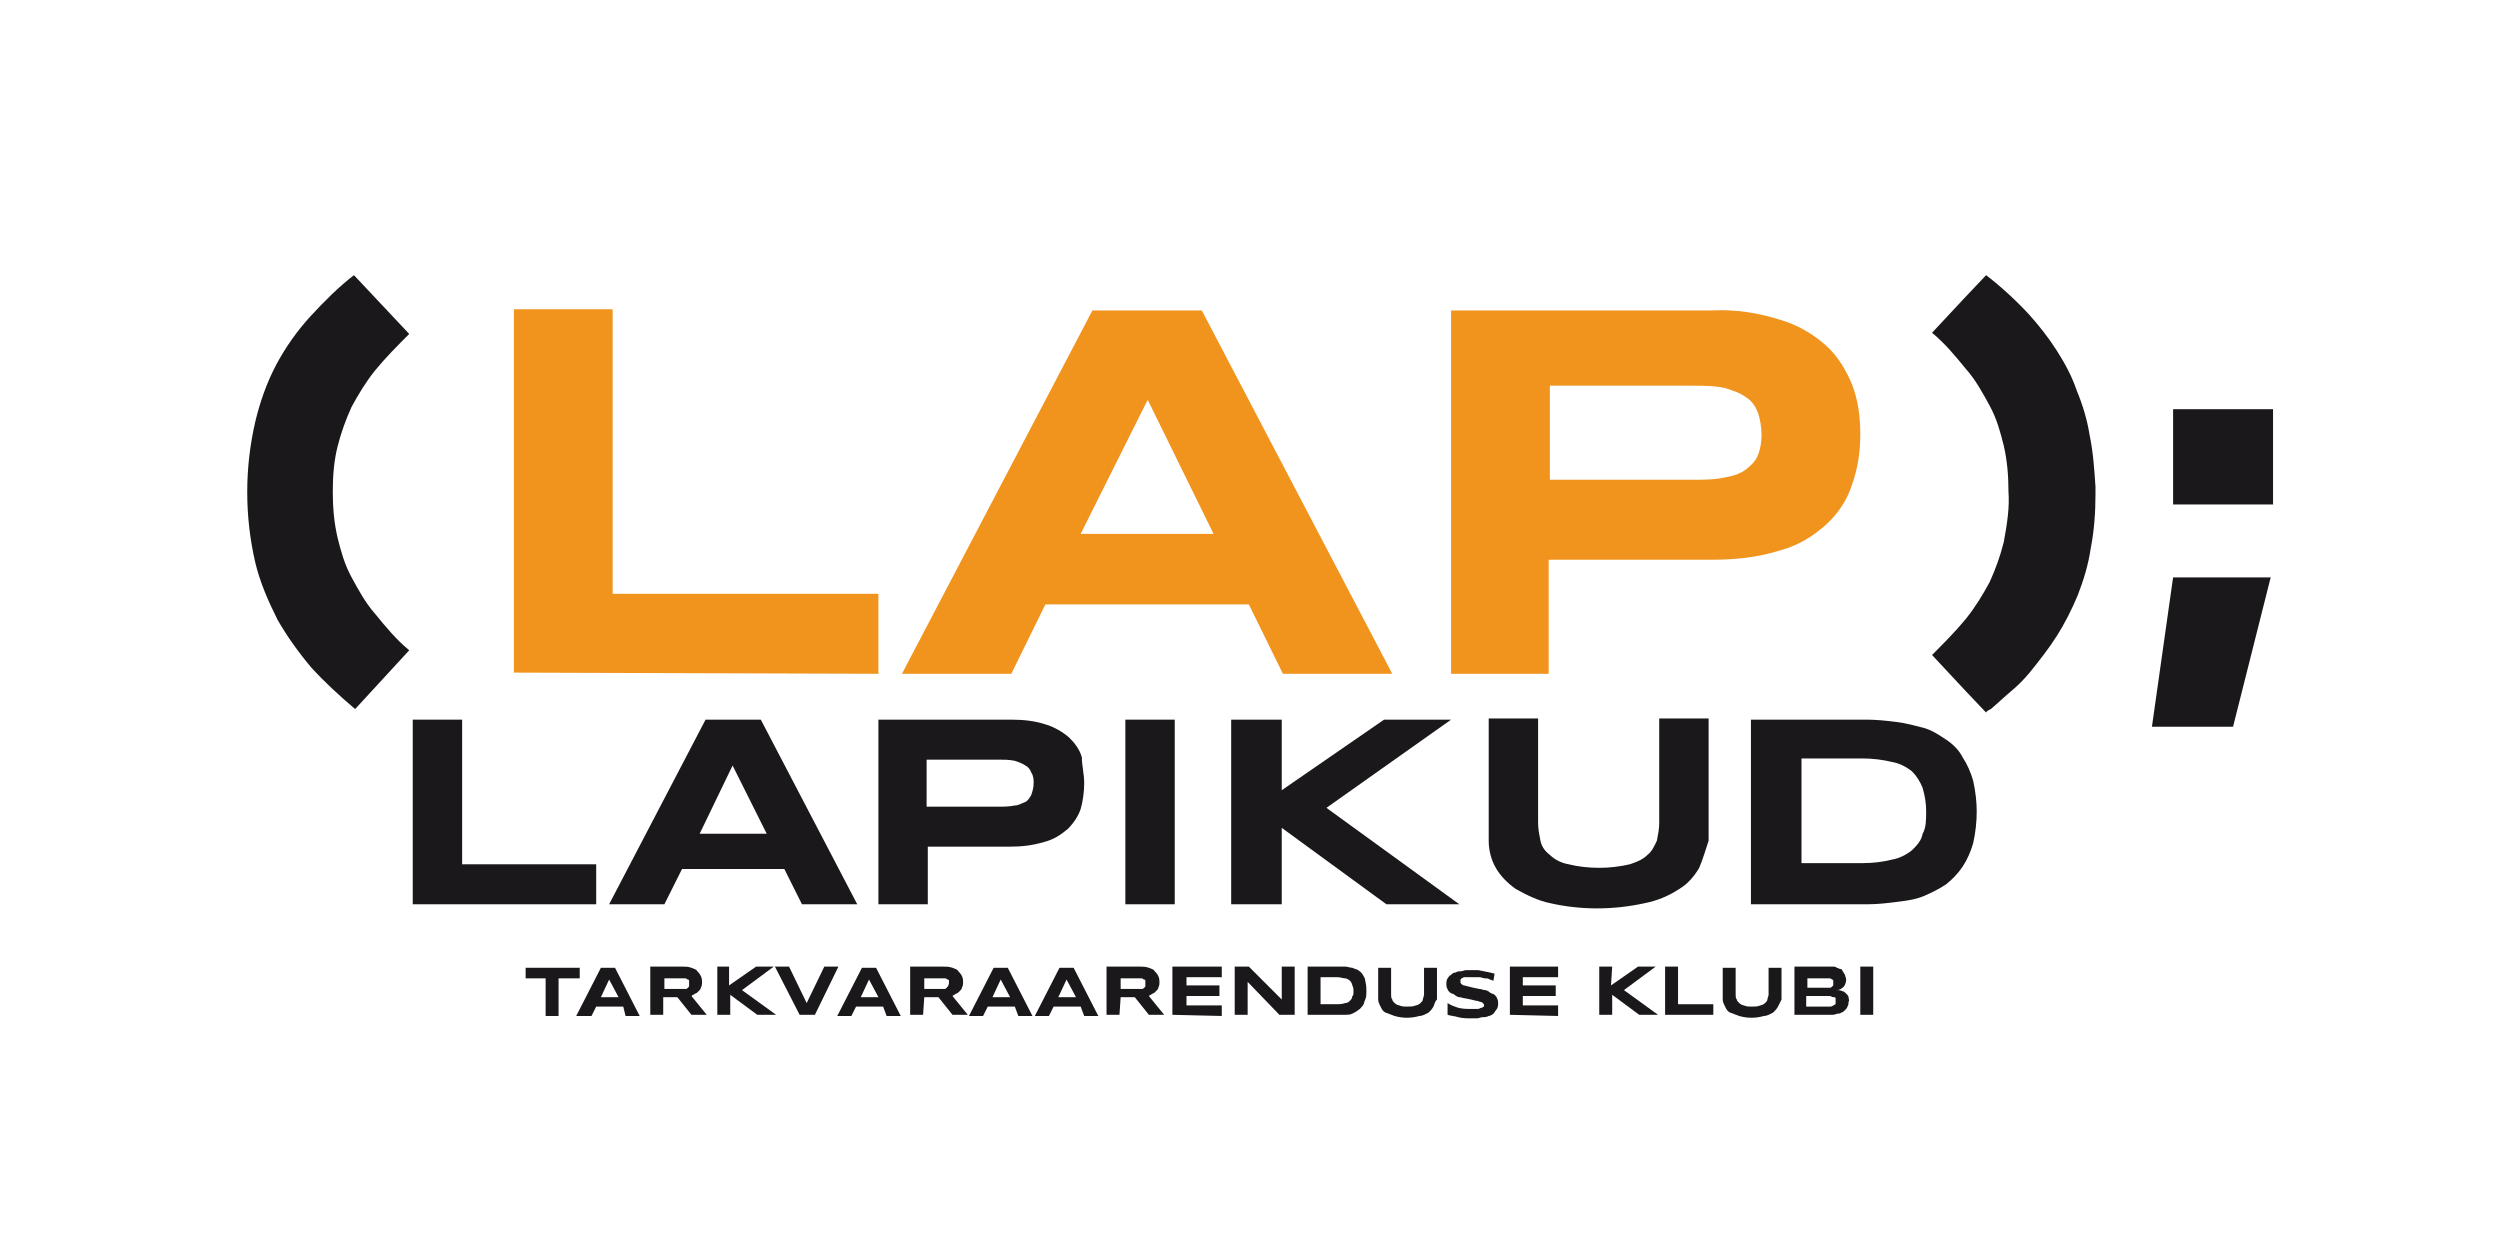
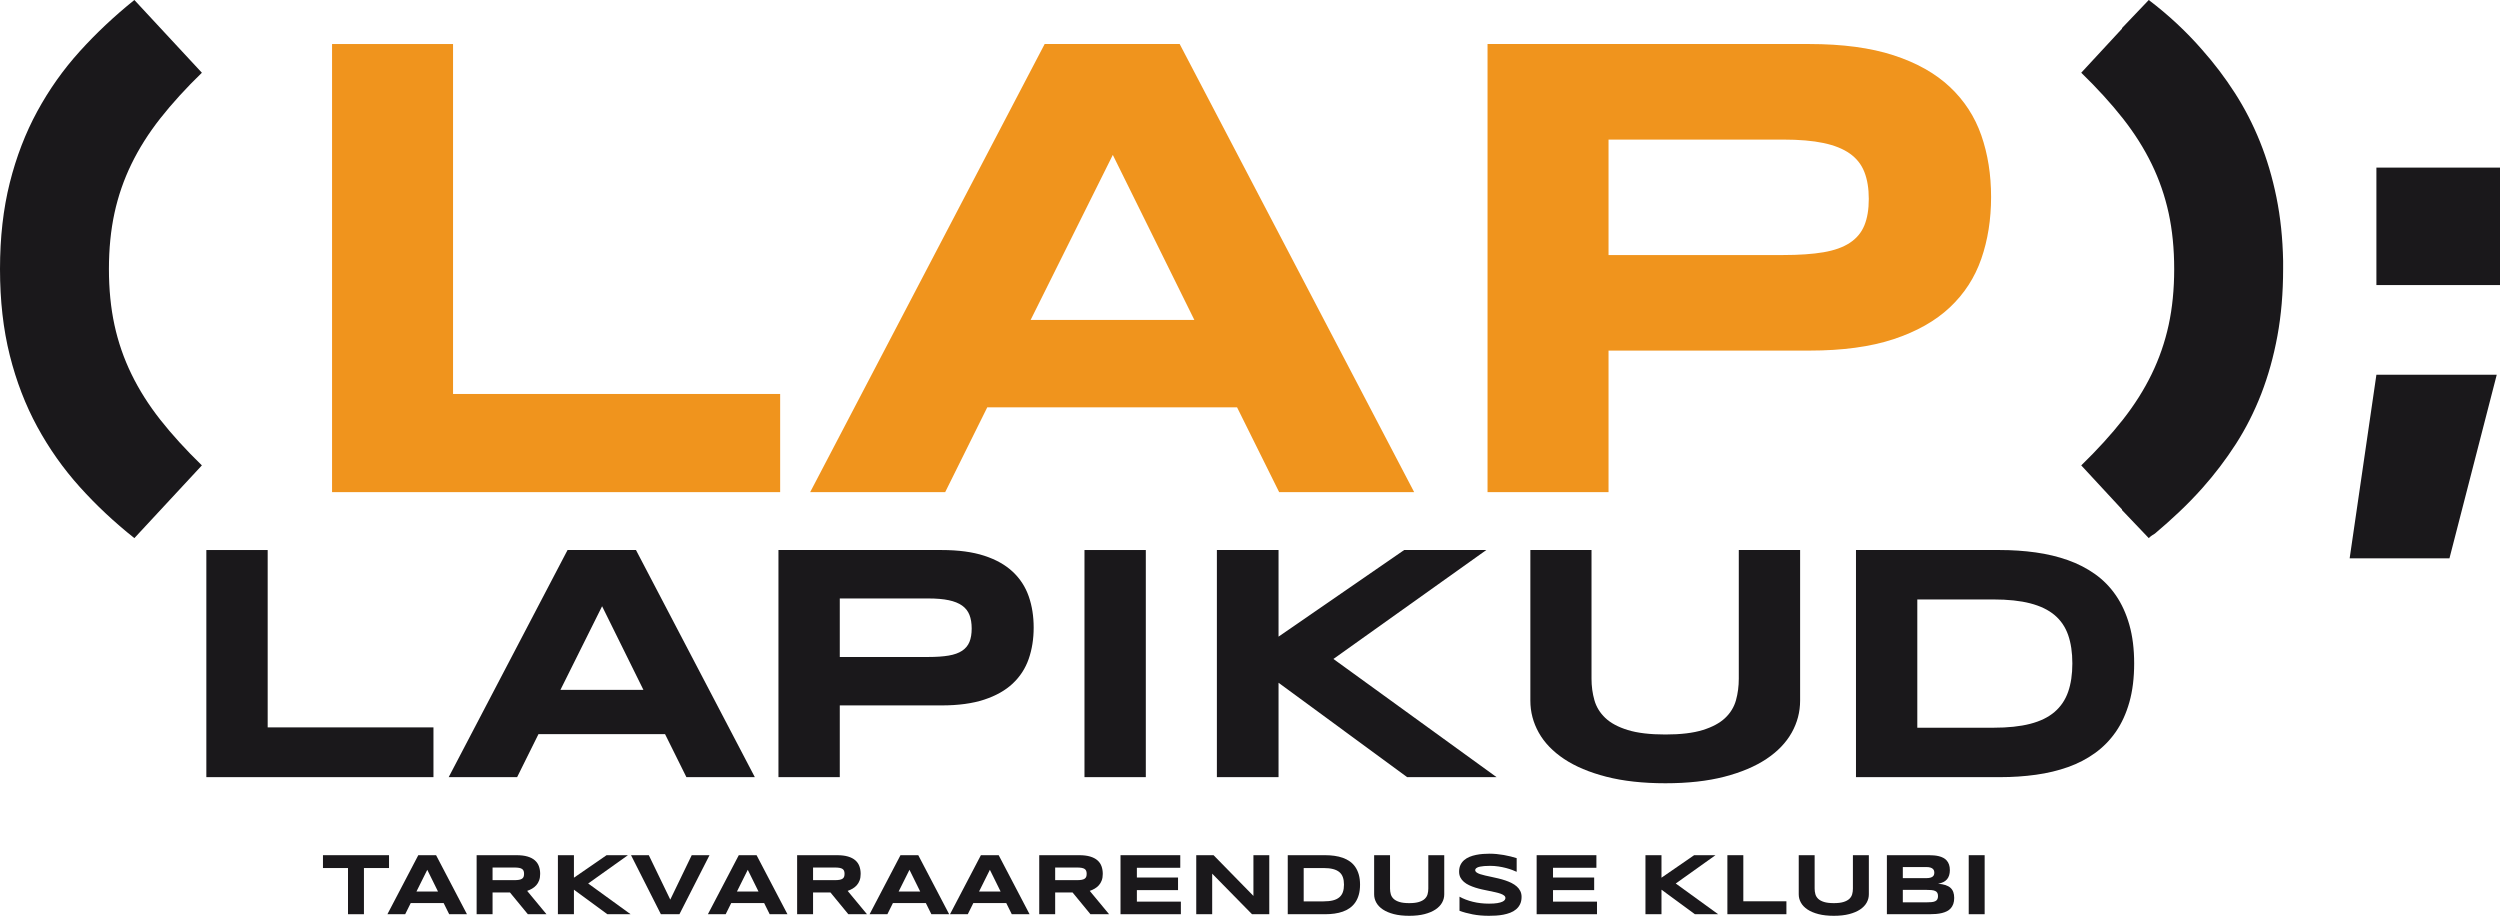
- <svg xmlns="http://www.w3.org/2000/svg" version="1.1" id="svg4583" x="0px" y="0px" viewBox="0 0 212.6 106.3" style="enable-background:new 0 0 212.6 106.3;" xml:space="preserve">
-   <style type="text/css">
- 	.st0{fill:none;}
- 	.st1{fill:#1A181B;}
- 	.st2{fill:#F0941D;}
- </style>
-   <g id="layer1" transform="translate(0,-259.5006)">
-     <rect id="rect390" y="259.5" class="st0" width="212.6" height="106.3" />
-     <path id="path392" class="st1" d="M35.1,336.4v-15.7h4.2V333h11.4v3.4H35.1z" />
-     <path id="path394" class="st1" d="M66.7,333.4H58l-1.5,3h-4.7l8.2-15.7h4.7l8.2,15.7h-4.7   L66.7,333.4z M59.5,330.4h5.7l-2.9-5.8L59.5,330.4z" />
-     <path id="path396" class="st1" d="M92.2,326.1c0,0.7-0.1,1.5-0.3,2.2c-0.2,0.6-0.6,1.2-1.1,1.7   c-0.6,0.5-1.2,0.9-2,1.1c-1,0.3-1.9,0.4-2.9,0.4h-7v4.9h-4.2v-15.7h11.3c1,0,2,0.1,2.9,0.4c0.7,0.2,1.4,0.6,2,1.1   c0.5,0.5,0.9,1,1.1,1.7C92,324.6,92.2,325.3,92.2,326.1L92.2,326.1z M87.9,326.1c0-0.3,0-0.6-0.2-0.9c-0.1-0.3-0.3-0.5-0.5-0.6   c-0.3-0.2-0.6-0.3-0.9-0.4c-0.5-0.1-0.9-0.1-1.4-0.1h-6.1v4h6.1c0.5,0,0.9,0,1.4-0.1c0.3,0,0.6-0.2,0.9-0.3   c0.2-0.1,0.4-0.4,0.5-0.6C87.8,326.8,87.9,326.5,87.9,326.1L87.9,326.1z" />
-     <path id="path398" class="st1" d="M95.7,336.4v-15.7h4.2v15.7H95.7z" />
-     <path id="path400" class="st1" d="M109,326.7l8.7-6h5.7l-10.6,7.5l11.3,8.2h-6.2l-8.9-6.5v6.5   h-4.3v-15.7h4.3L109,326.7z" />
-     <path id="path402" class="st1" d="M144.5,333.3c-0.4,0.7-1,1.4-1.7,1.8c-0.9,0.6-1.9,1-2.9,1.2   c-2.7,0.6-5.5,0.6-8.1,0c-1-0.2-2-0.7-2.9-1.2c-0.7-0.5-1.3-1.1-1.7-1.8c-0.4-0.7-0.6-1.5-0.6-2.3v-10.4h4.2v8.9   c0,0.5,0.1,1,0.2,1.5c0.1,0.5,0.4,0.9,0.8,1.2c0.4,0.4,1,0.7,1.6,0.8c0.8,0.2,1.7,0.3,2.6,0.3c0.9,0,1.7-0.1,2.6-0.3   c0.6-0.2,1.1-0.4,1.5-0.8c0.4-0.3,0.6-0.8,0.8-1.2c0.1-0.5,0.2-1,0.2-1.5v-8.9h4.2v10.4C145,331.9,144.8,332.6,144.5,333.3   L144.5,333.3z" />
-     <path id="path404" class="st1" d="M168.1,328.5c0,0.9-0.1,1.8-0.3,2.7c-0.2,0.7-0.5,1.4-0.9,2   c-0.4,0.6-0.9,1.1-1.4,1.5c-0.6,0.4-1.2,0.7-1.9,1c-0.7,0.3-1.5,0.4-2.3,0.5c-0.8,0.1-1.6,0.2-2.5,0.2h-9.9v-15.7h9.9   c0.8,0,1.7,0.1,2.5,0.2c0.8,0.1,1.5,0.3,2.3,0.5c0.7,0.2,1.3,0.6,1.9,1c0.6,0.4,1.1,0.9,1.4,1.5c0.4,0.6,0.7,1.3,0.9,2   C168,326.8,168.1,327.7,168.1,328.5L168.1,328.5z M163.8,328.5c0-0.7-0.1-1.3-0.3-2c-0.2-0.5-0.5-1-0.9-1.4   c-0.5-0.4-1.1-0.7-1.7-0.8c-0.8-0.2-1.7-0.3-2.5-0.3h-5.2v8.9h5.2c0.9,0,1.7-0.1,2.5-0.3c0.6-0.1,1.2-0.4,1.7-0.8   c0.4-0.4,0.8-0.8,0.9-1.4C163.8,329.9,163.8,329.2,163.8,328.5L163.8,328.5z" />
-     <path id="path412" class="st1" d="M47.5,342.7v3.2h-1.1v-3.2h-1.7v-0.9h4.6v0.9H47.5z" />
-     <path id="path414" class="st1" d="M53,345.1h-2.3l-0.4,0.8h-1.3l2.1-4.1h1.2l2.1,4.1h-1.2   L53,345.1z M51.1,344.3h1.5l-0.8-1.5L51.1,344.3z" />
-     <path id="path416" class="st1" d="M56.4,345.8h-1.1v-4.1H58c0.3,0,0.5,0,0.8,0.1   c0.2,0.1,0.4,0.1,0.5,0.3c0.1,0.1,0.2,0.2,0.3,0.4c0.1,0.2,0.1,0.4,0.1,0.5c0,0.2,0,0.3-0.1,0.5c0,0.1-0.1,0.2-0.2,0.3   c-0.1,0.1-0.2,0.2-0.3,0.2c-0.1,0.1-0.2,0.1-0.3,0.2l1.3,1.6h-1.3l-1.2-1.5h-1.2V345.8z M58.6,343.1c0-0.1,0-0.1,0-0.2   c0-0.1-0.1-0.1-0.1-0.1c-0.1,0-0.1-0.1-0.2-0.1c-0.1,0-0.2,0-0.3,0h-1.5v0.9h1.5c0.1,0,0.2,0,0.3,0c0.1,0,0.1,0,0.2-0.1   c0,0,0.1-0.1,0.1-0.1C58.6,343.2,58.6,343.1,58.6,343.1L58.6,343.1z" />
-     <path id="path418" class="st1" d="M62,343.3l2.3-1.6h1.5l-2.7,2l2.9,2.1h-1.6l-2.3-1.7v1.7h-1.1   v-4.1H62L62,343.3z" />
-     <path id="path420" class="st1" d="M69.3,345.8H68l-2.1-4.1h1.2l1.5,3.1l1.5-3.1h1.2L69.3,345.8z" />
-     <path id="path422" class="st1" d="M75.1,345.1h-2.3l-0.4,0.8h-1.2l2.1-4.1h1.2l2.1,4.1h-1.2   L75.1,345.1z M73.2,344.3h1.5l-0.8-1.5L73.2,344.3z" />
-     <path id="path424" class="st1" d="M78.5,345.8h-1.1v-4.1h2.8c0.3,0,0.5,0,0.8,0.1   c0.2,0.1,0.4,0.1,0.5,0.3c0.1,0.1,0.2,0.2,0.3,0.4c0.1,0.2,0.1,0.4,0.1,0.5c0,0.2,0,0.3-0.1,0.5c0,0.1-0.1,0.2-0.2,0.3   c-0.1,0.1-0.2,0.2-0.3,0.2c-0.1,0.1-0.2,0.1-0.3,0.2l1.3,1.6h-1.3l-1.2-1.5h-1.2L78.5,345.8z M80.7,343.1c0-0.1,0-0.1,0-0.2   c0-0.1-0.1-0.1-0.1-0.1c-0.1,0-0.1-0.1-0.2-0.1c-0.1,0-0.2,0-0.3,0h-1.5v0.9H80c0.1,0,0.2,0,0.3,0c0.1,0,0.1,0,0.2-0.1   c0,0,0.1-0.1,0.1-0.1C80.7,343.2,80.7,343.1,80.7,343.1L80.7,343.1z" />
-     <path id="path426" class="st1" d="M86.3,345.1H84l-0.4,0.8h-1.2l2.1-4.1h1.2l2.1,4.1h-1.2   L86.3,345.1z M84.4,344.3h1.5l-0.8-1.5L84.4,344.3z" />
-     <path id="path428" class="st1" d="M91.9,345.1h-2.3l-0.4,0.8H88l2.1-4.1h1.2l2.1,4.1h-1.2   L91.9,345.1z M90,344.3h1.5l-0.8-1.5L90,344.3z" />
-     <path id="path430" class="st1" d="M95.2,345.8h-1.1v-4.1h2.8c0.3,0,0.5,0,0.8,0.1   c0.2,0.1,0.4,0.1,0.5,0.3c0.1,0.1,0.2,0.2,0.3,0.4c0.1,0.2,0.1,0.4,0.1,0.5c0,0.2,0,0.3-0.1,0.5c0,0.1-0.1,0.2-0.2,0.3   c-0.1,0.1-0.2,0.2-0.3,0.2c-0.1,0.1-0.2,0.1-0.3,0.2l1.3,1.6h-1.3l-1.2-1.5h-1.2L95.2,345.8z M97.4,343.1c0-0.1,0-0.1,0-0.2   c0-0.1-0.1-0.1-0.1-0.1c-0.1,0-0.1-0.1-0.2-0.1c-0.1,0-0.2,0-0.3,0h-1.5v0.9h1.5c0.1,0,0.2,0,0.3,0c0.1,0,0.1,0,0.2-0.1   c0,0,0.1-0.1,0.1-0.1C97.4,343.2,97.4,343.1,97.4,343.1L97.4,343.1z" />
-     <path id="path432" class="st1" d="M99.7,345.8v-4.1h4.2v0.9h-3v0.7h2.8v0.9h-2.8v0.8h3v0.9   L99.7,345.8z" />
-     <path id="path434" class="st1" d="M108.8,345.8l-2.7-2.8v2.8h-1.1v-4.1h1.2l2.8,2.8v-2.8h1.1v4.1   H108.8z" />
-     <path id="path436" class="st1" d="M116.2,343.8c0,0.2,0,0.5-0.1,0.7c-0.1,0.2-0.1,0.4-0.2,0.5   c-0.1,0.1-0.2,0.3-0.4,0.4c-0.1,0.1-0.3,0.2-0.5,0.3c-0.2,0.1-0.4,0.1-0.6,0.1c-0.2,0-0.4,0-0.6,0h-2.6v-4.1h2.6c0.2,0,0.4,0,0.6,0   c0.2,0,0.4,0.1,0.6,0.1c0.2,0.1,0.3,0.1,0.5,0.2c0.1,0.1,0.3,0.2,0.4,0.4c0.1,0.2,0.2,0.3,0.2,0.5   C116.2,343.3,116.2,343.6,116.2,343.8L116.2,343.8z M115.1,343.8c0-0.2,0-0.3-0.1-0.5c0-0.1-0.1-0.3-0.2-0.4   c-0.1-0.1-0.3-0.2-0.4-0.2c-0.2,0-0.4-0.1-0.7-0.1h-1.4v2.3h1.4c0.2,0,0.4,0,0.7-0.1c0.2,0,0.3-0.1,0.4-0.2   c0.1-0.1,0.2-0.2,0.2-0.4C115.1,344.2,115.1,344,115.1,343.8L115.1,343.8z" />
-     <path id="path438" class="st1" d="M121.9,345.1c-0.1,0.2-0.3,0.4-0.4,0.5   c-0.2,0.1-0.5,0.3-0.8,0.3c-0.7,0.2-1.4,0.2-2.1,0c-0.3-0.1-0.5-0.2-0.8-0.3c-0.2-0.1-0.3-0.3-0.4-0.5c-0.1-0.2-0.2-0.4-0.2-0.6   v-2.7h1.1v2.3c0,0.1,0,0.3,0.1,0.4c0,0.1,0.1,0.2,0.2,0.3c0.1,0.1,0.3,0.2,0.4,0.2c0.2,0.1,0.4,0.1,0.7,0.1c0.2,0,0.5,0,0.7-0.1   c0.1,0,0.3-0.1,0.4-0.2c0.1-0.1,0.2-0.2,0.2-0.3c0-0.1,0.1-0.3,0.1-0.4v-2.3h1.1v2.7C122,344.7,122,344.9,121.9,345.1L121.9,345.1z   " />
-     <path id="path440" class="st1" d="M127,342.9l-0.3-0.1c-0.1-0.1-0.3-0.1-0.4-0.1   c-0.2,0-0.3-0.1-0.5-0.1c-0.2,0-0.4,0-0.6,0h-0.4l-0.3,0l-0.2,0.1l-0.1,0.1c0,0,0,0,0,0.1c0,0,0,0,0,0.1c0,0.1,0,0.1,0.1,0.2   c0.1,0.1,0.2,0.1,0.2,0.1l0.4,0.1l0.4,0.1l0.5,0.1c0.2,0,0.3,0.1,0.5,0.1c0.1,0,0.3,0.1,0.4,0.2c0.1,0.1,0.3,0.1,0.4,0.2   c0.1,0.1,0.2,0.2,0.2,0.3c0.1,0.1,0.1,0.3,0.1,0.4c0,0.2,0,0.3-0.1,0.5c-0.1,0.1-0.2,0.3-0.3,0.4c-0.1,0.1-0.3,0.2-0.4,0.2   c-0.2,0.1-0.3,0.1-0.5,0.1c-0.2,0-0.3,0.1-0.5,0.1h-0.5c-0.4,0-0.7,0-1.1-0.1c-0.3-0.1-0.6-0.1-0.9-0.2v-1c0.3,0.2,0.6,0.3,0.9,0.4   c0.4,0.1,0.7,0.1,1.1,0.1c0.2,0,0.4,0,0.6,0c0.1,0,0.2-0.1,0.3-0.1c0.1,0,0.1-0.1,0.2-0.1c0,0,0-0.1,0-0.1c0-0.1,0-0.1-0.1-0.2   c-0.1-0.1-0.2-0.1-0.2-0.1c-0.1,0-0.2-0.1-0.4-0.1l-0.4-0.1l-0.5-0.1c-0.2,0-0.3-0.1-0.5-0.1c-0.1,0-0.3-0.1-0.4-0.2   c-0.1-0.1-0.3-0.1-0.4-0.2c-0.1-0.1-0.2-0.2-0.2-0.3c-0.1-0.1-0.1-0.3-0.1-0.4c0-0.2,0-0.3,0.1-0.5c0.1-0.1,0.1-0.2,0.3-0.3   c0.1-0.1,0.2-0.2,0.4-0.2c0.1-0.1,0.3-0.1,0.4-0.1c0.2,0,0.3-0.1,0.5-0.1h0.5c0.2,0,0.3,0,0.5,0l0.5,0.1l0.5,0.1l0.4,0.1L127,342.9   z" />
-     <path id="path442" class="st1" d="M128.4,345.8v-4.1h4.1v0.9h-3v0.7h2.8v0.9h-2.8v0.8h3v0.9   L128.4,345.8z" />
-     <path id="path444" class="st1" d="M137,343.3l2.3-1.6h1.5l-2.7,2l2.9,2.1h-1.6l-2.3-1.7v1.7H136   v-4.1h1.1L137,343.3z" />
-     <path id="path446" class="st1" d="M141.6,345.8v-4.1h1.1v3.2h3v0.9H141.6z" />
-     <path id="path448" class="st1" d="M151.2,345.1c-0.1,0.2-0.3,0.4-0.4,0.5   c-0.2,0.1-0.5,0.3-0.8,0.3c-0.7,0.2-1.4,0.2-2.1,0c-0.3-0.1-0.5-0.2-0.8-0.3c-0.2-0.1-0.3-0.3-0.4-0.5c-0.1-0.2-0.2-0.4-0.2-0.6   v-2.7h1.1v2.3c0,0.1,0,0.3,0.1,0.4c0,0.1,0.1,0.2,0.2,0.3c0.1,0.1,0.3,0.2,0.4,0.2c0.2,0.1,0.4,0.1,0.7,0.1c0.2,0,0.5,0,0.7-0.1   c0.1,0,0.3-0.1,0.4-0.2c0.1-0.1,0.2-0.2,0.2-0.3c0-0.1,0.1-0.3,0.1-0.4v-2.3h1.1v2.7C151.4,344.7,151.3,344.9,151.2,345.1   L151.2,345.1z" />
-     <path id="path450" class="st1" d="M157.2,344.7c0,0.1,0,0.3-0.1,0.4c0,0.1-0.1,0.2-0.2,0.3   c-0.1,0.1-0.2,0.2-0.3,0.2c-0.1,0.1-0.2,0.1-0.3,0.1c-0.1,0-0.3,0.1-0.4,0.1h-0.4h-2.9v-4.1h2.9h0.4c0.1,0,0.2,0,0.3,0.1   c0.1,0,0.2,0.1,0.3,0.1c0.1,0,0.2,0.1,0.2,0.2c0.1,0.1,0.1,0.2,0.2,0.3c0,0.1,0.1,0.3,0.1,0.4c0,0.2-0.1,0.5-0.2,0.6   c-0.2,0.2-0.4,0.3-0.6,0.3c0.2,0,0.3,0,0.5,0.1c0.1,0,0.2,0.1,0.3,0.2c0.1,0.1,0.2,0.2,0.2,0.3   C157.2,344.4,157.3,344.6,157.2,344.7L157.2,344.7z M155.9,343c0,0,0-0.1,0-0.1c0,0,0-0.1-0.1-0.1c0,0-0.1-0.1-0.2-0.1   c-0.1,0-0.2,0-0.3,0h-1.6v0.8h1.6c0.1,0,0.2,0,0.3,0c0.1,0,0.1,0,0.2-0.1c0,0,0.1-0.1,0.1-0.1C155.9,343.1,155.9,343.1,155.9,343   L155.9,343z M156.1,344.6c0-0.1,0-0.2,0-0.2c0-0.1-0.1-0.1-0.2-0.1c-0.1,0-0.2-0.1-0.3-0.1h-0.4h-1.6v0.9h1.6h0.4   c0.1,0,0.2,0,0.3-0.1c0.1,0,0.1-0.1,0.2-0.1C156.1,344.8,156.1,344.7,156.1,344.6L156.1,344.6z" />
-     <path id="path452" class="st1" d="M158.2,345.8v-4.1h1.1v4.1H158.2z" />
-     <path id="path454" class="st1" d="M28.3,301.3c0,1.3,0.1,2.6,0.4,3.9c0.3,1.2,0.6,2.3,1.2,3.4   c0.6,1.1,1.2,2.2,2,3.1c0.9,1.1,1.8,2.2,2.9,3.1l-4.6,5c-1.3-1.1-2.6-2.3-3.7-3.5c-1.1-1.3-2.1-2.7-2.9-4.1   c-0.8-1.6-1.5-3.2-1.9-4.9c-0.9-3.9-0.9-8,0-11.9c0.4-1.7,1-3.4,1.8-4.9c0.8-1.5,1.8-2.9,2.9-4.1c1.2-1.3,2.4-2.5,3.7-3.5l4.7,5   c-1,1-2,2-2.9,3.1c-0.8,1-1.4,2-2,3.1c-0.5,1.1-0.9,2.2-1.2,3.4C28.4,298.7,28.3,300,28.3,301.3L28.3,301.3z" />
-     <path id="path456" class="st2" d="M43.7,316.7v-30.9h8.4V310h22.6v6.8L43.7,316.7z" />
-     <path id="path458" class="st2" d="M106.2,310.9H88.9l-2.9,5.9h-9.3l16.2-30.9h9.3l16.2,30.9h-9.3   L106.2,310.9z M91.9,304.9h11.3l-5.6-11.4L91.9,304.9z" />
-     <path id="path460" class="st2" d="M158.2,296.4c0,1.5-0.2,2.9-0.7,4.3c-0.4,1.3-1.2,2.5-2.2,3.4   c-1.1,1-2.4,1.8-3.9,2.2c-1.9,0.6-3.8,0.8-5.8,0.8h-13.9v9.7h-8.3v-30.9h22.2c2-0.1,3.9,0.2,5.8,0.8c1.4,0.4,2.8,1.2,3.9,2.2   c1,0.9,1.7,2.1,2.2,3.3C158,293.5,158.2,294.9,158.2,296.4L158.2,296.4z M149.8,296.5c0-0.6-0.1-1.3-0.3-1.9c-0.2-0.5-0.5-1-1-1.3   c-0.5-0.4-1.2-0.6-1.8-0.8c-0.9-0.2-1.8-0.2-2.8-0.2h-12.1v8h12.1c0.9,0,1.9,0,2.8-0.2c0.6-0.1,1.3-0.3,1.8-0.7   c0.4-0.3,0.8-0.7,1-1.2C149.7,297.7,149.8,297.1,149.8,296.5L149.8,296.5z" />
-     <path id="path462" class="st1" d="M170.8,301.3c0-1.3-0.1-2.6-0.4-3.9c-0.3-1.2-0.6-2.3-1.2-3.4   c-0.6-1.1-1.2-2.2-2-3.1c-0.9-1.1-1.8-2.2-2.9-3.1l2.8-3v0l1.8-1.9c1.3,1,2.6,2.2,3.7,3.4c0.8,0.9,1.6,1.9,2.3,3   c0.7,1.1,1.3,2.2,1.7,3.4c0.5,1.2,0.9,2.5,1.1,3.8c0.3,1.4,0.4,2.9,0.5,4.4v0.6c0,1.5-0.1,3.1-0.4,4.6c-0.2,1.4-0.6,2.7-1.1,4   c-0.5,1.2-1.1,2.4-1.8,3.5c-0.7,1.1-1.5,2.1-2.3,3.1c-0.5,0.6-1,1.1-1.6,1.6s-1.1,1-1.7,1.5l-0.2,0.1c-0.1,0.1-0.2,0.1-0.2,0.2   l-1.8-1.9v0l-2.8-3c1-1,2-2,2.9-3.1c0.8-1,1.4-2,2-3.1c0.5-1.1,0.9-2.2,1.2-3.4C170.7,304,170.9,302.6,170.8,301.3L170.8,301.3z" />
-     <path id="path464" class="st1" d="M189.9,321.3H183l1.8-12.7h8.3L189.9,321.3z M184.8,302.4v-8.1   h8.5v8.1H184.8z" />
+ <svg xmlns="http://www.w3.org/2000/svg" width="286.257mm" height="104.862mm" viewBox="0 0 286.257 104.862" version="1.1" id="svg1">
+   <defs id="defs1">
+     <clipPath clipPathUnits="userSpaceOnUse" id="clipPath4">
+       <path d="M 0,0 H 1000 V 600 H 0 Z" transform="translate(-413.3168,-286.5697)" id="path4" />
+     </clipPath>
+     <clipPath clipPathUnits="userSpaceOnUse" id="clipPath6">
+       <path d="M 0,0 H 1000 V 600 H 0 Z" id="path6" />
+     </clipPath>
+     <clipPath clipPathUnits="userSpaceOnUse" id="clipPath8">
+       <path d="M 0,0 H 1000 V 600 H 0 Z" transform="translate(-512.9146,-283.9411)" id="path8" />
+     </clipPath>
+     <clipPath clipPathUnits="userSpaceOnUse" id="clipPath10">
+       <path d="M 0,0 H 1000 V 600 H 0 Z" transform="translate(-679.4694,-252.7698)" id="path10" />
+     </clipPath>
+     <clipPath clipPathUnits="userSpaceOnUse" id="clipPath12">
+       <path d="M 0,0 H 1000 V 600 H 0 Z" transform="translate(-770.5646,-275.2508)" id="path12" />
+     </clipPath>
+     <clipPath clipPathUnits="userSpaceOnUse" id="clipPath14">
+       <path d="M 0,0 H 1000 V 600 H 0 Z" transform="translate(-216.0591,-208.838)" id="path14" />
+     </clipPath>
+     <clipPath clipPathUnits="userSpaceOnUse" id="clipPath16">
+       <path d="M 0,0 H 1000 V 600 H 0 Z" transform="translate(-233.1003,-201.2105)" id="path16" />
+     </clipPath>
+     <clipPath clipPathUnits="userSpaceOnUse" id="clipPath18">
+       <path d="M 0,0 H 1000 V 600 H 0 Z" transform="translate(-268.0284,-206.9552)" id="path18" />
+     </clipPath>
+     <clipPath clipPathUnits="userSpaceOnUse" id="clipPath20">
+       <path d="M 0,0 H 1000 V 600 H 0 Z" transform="translate(-284.2152,-205.6995)" id="path20" />
+     </clipPath>
+     <clipPath clipPathUnits="userSpaceOnUse" id="clipPath22">
+       <path d="M 0,0 H 1000 V 600 H 0 Z" transform="translate(-318.4594,-193.8484)" id="path22" />
+     </clipPath>
+     <clipPath clipPathUnits="userSpaceOnUse" id="clipPath24">
+       <path d="M 0,0 H 1000 V 600 H 0 Z" transform="translate(-337.1249,-201.2105)" id="path24" />
+     </clipPath>
+     <clipPath clipPathUnits="userSpaceOnUse" id="clipPath26">
+       <path d="M 0,0 H 1000 V 600 H 0 Z" transform="translate(-372.053,-206.9552)" id="path26" />
+     </clipPath>
+     <clipPath clipPathUnits="userSpaceOnUse" id="clipPath28">
+       <path d="M 0,0 H 1000 V 600 H 0 Z" transform="translate(-389.6075,-201.2105)" id="path28" />
+     </clipPath>
+     <clipPath clipPathUnits="userSpaceOnUse" id="clipPath30">
+       <path d="M 0,0 H 1000 V 600 H 0 Z" transform="translate(-415.7076,-201.2105)" id="path30" />
+     </clipPath>
+     <clipPath clipPathUnits="userSpaceOnUse" id="clipPath32">
+       <path d="M 0,0 H 1000 V 600 H 0 Z" transform="translate(-450.6357,-206.9552)" id="path32" />
+     </clipPath>
+     <clipPath clipPathUnits="userSpaceOnUse" id="clipPath34">
+       <path d="M 0,0 H 1000 V 600 H 0 Z" transform="translate(-461.6221,-193.8484)" id="path34" />
+     </clipPath>
+     <clipPath clipPathUnits="userSpaceOnUse" id="clipPath36">
+       <path d="M 0,0 H 1000 V 600 H 0 Z" transform="translate(-504.3033,-193.8484)" id="path36" />
+     </clipPath>
+     <clipPath clipPathUnits="userSpaceOnUse" id="clipPath38">
+       <path d="M 0,0 H 1000 V 600 H 0 Z" transform="translate(-534.1552,-203.4412)" id="path38" />
+     </clipPath>
+     <clipPath clipPathUnits="userSpaceOnUse" id="clipPath40">
+       <path d="M 0,0 H 1000 V 600 H 0 Z" transform="translate(-565.9878,-197.5984)" id="path40" />
+     </clipPath>
+     <clipPath clipPathUnits="userSpaceOnUse" id="clipPath42">
+       <path d="M 0,0 H 1000 V 600 H 0 Z" transform="translate(-590.2068,-207.6098)" id="path42" />
+     </clipPath>
+     <clipPath clipPathUnits="userSpaceOnUse" id="clipPath44">
+       <path d="M 0,0 H 1000 V 600 H 0 Z" transform="translate(-596.6888,-193.8484)" id="path44" />
+     </clipPath>
+     <clipPath clipPathUnits="userSpaceOnUse" id="clipPath46">
+       <path d="M 0,0 H 1000 V 600 H 0 Z" transform="translate(-637.2083,-205.6995)" id="path46" />
+     </clipPath>
+     <clipPath clipPathUnits="userSpaceOnUse" id="clipPath48">
+       <path d="M 0,0 H 1000 V 600 H 0 Z" transform="translate(-658.5989,-193.8484)" id="path48" />
+     </clipPath>
+     <clipPath clipPathUnits="userSpaceOnUse" id="clipPath50">
+       <path d="M 0,0 H 1000 V 600 H 0 Z" transform="translate(-703.8019,-197.5984)" id="path50" />
+     </clipPath>
+     <clipPath clipPathUnits="userSpaceOnUse" id="clipPath52">
+       <path d="M 0,0 H 1000 V 600 H 0 Z" transform="translate(-726.9599,-199.7326)" id="path52" />
+     </clipPath>
+     <clipPath clipPathUnits="userSpaceOnUse" id="clipPath54">
+       <path d="M 0,0 H 1000 V 600 H 0 Z" id="path54" />
+     </clipPath>
+     <clipPath clipPathUnits="userSpaceOnUse" id="clipPath56">
+       <path d="M 0,0 H 1000 V 600 H 0 Z" transform="translate(-133.2874,-403.2499)" id="path56" />
+     </clipPath>
+     <clipPath clipPathUnits="userSpaceOnUse" id="clipPath58">
+       <path d="M 0,0 H 1000 V 600 H 0 Z" transform="translate(-205.7085,-330.846)" id="path58" />
+     </clipPath>
+     <clipPath clipPathUnits="userSpaceOnUse" id="clipPath60">
+       <path d="M 0,0 H 1000 V 600 H 0 Z" transform="translate(-432.4492,-386.7375)" id="path60" />
+     </clipPath>
+     <clipPath clipPathUnits="userSpaceOnUse" id="clipPath62">
+       <path d="M 0,0 H 1000 V 600 H 0 Z" transform="translate(-704.4946,-426.0082)" id="path62" />
+     </clipPath>
+     <clipPath clipPathUnits="userSpaceOnUse" id="clipPath64">
+       <path d="M 0,0 H 1000 V 600 H 0 Z" transform="translate(-803.6203,-403.2499)" id="path64" />
+     </clipPath>
+     <clipPath clipPathUnits="userSpaceOnUse" id="clipPath66">
+       <path d="M 0,0 H 1000 V 600 H 0 Z" id="path66" />
+     </clipPath>
+   </defs>
+   <g id="layer1" transform="translate(-4.919576,-55.79001)">
+     <path id="path1" d="m 28.547,144.775 v -26.005 h 7.022 v 20.308 h 18.983 v 5.697 z" style="fill:#1a181b;fill-opacity:1;fill-rule:nonzero;stroke:none;stroke-width:0.353" />
+     <path id="path2" d="m 69.091,134.782 h 9.502 l -4.732,-9.577 z m 11.981,5.072 H 66.574 l -2.442,4.921 h -7.836 l 13.609,-26.005 h 7.836 l 13.608,26.005 h -7.835 z" style="fill:#1a181b;fill-opacity:1;fill-rule:nonzero;stroke:none;stroke-width:0.353" />
+     <path id="path3" d="m 0,0 c 0,1.717 -0.241,3.194 -0.723,4.427 -0.484,1.233 -1.28,2.244 -2.388,3.032 -1.109,0.785 -2.558,1.367 -4.346,1.743 -1.79,0.375 -3.989,0.563 -6.599,0.563 H -42.812 V -9.228 h 28.756 c 2.61,0 4.809,0.152 6.599,0.457 1.788,0.303 3.237,0.821 4.346,1.555 1.108,0.734 1.904,1.69 2.388,2.872 C -0.241,-3.164 0,-1.716 0,0 m 20.119,0.322 c 0,-3.684 -0.535,-7.073 -1.609,-10.166 -1.073,-3.094 -2.799,-5.759 -5.177,-7.995 -2.379,-2.236 -5.464,-3.979 -9.256,-5.229 -3.791,-1.254 -8.404,-1.88 -13.84,-1.88 h -33.049 v -23.283 h -19.906 v 73.716 h 52.955 c 5.436,0 10.049,-0.617 13.84,-1.852 3.792,-1.233 6.877,-2.969 9.256,-5.203 2.378,-2.236 4.104,-4.892 5.177,-7.967 1.074,-3.077 1.609,-6.456 1.609,-10.141" style="fill:#1a181b;fill-opacity:1;fill-rule:nonzero;stroke:none" transform="matrix(0.3527778,0,0,-0.3527778,116.1802,127.7603)" clip-path="url(#clipPath4)" />
+     <path id="path5" d="m 449.928,312.055 h 19.906 v -73.716 h -19.906 z" style="fill:#1a181b;fill-opacity:1;fill-rule:nonzero;stroke:none" transform="matrix(0.3527778,0,0,-0.3527778,-29.6288,228.8557)" clip-path="url(#clipPath6)" />
+     <path id="path7" d="M 0,0 40.774,28.114 H 67.439 L 17.811,-7.243 70.766,-45.603 H 41.741 L 0,-14.969 V -45.603 H -20.013 V 28.114 H 0 Z" style="fill:#1a181b;fill-opacity:1;fill-rule:nonzero;stroke:none" transform="matrix(0.3527778,0,0,-0.3527778,151.3161,128.6876)" clip-path="url(#clipPath8)" />
+     <path id="path9" d="m 0,0 c -1.822,-3.254 -4.558,-6.098 -8.206,-8.53 -3.65,-2.432 -8.203,-4.355 -13.657,-5.767 -5.455,-1.413 -11.83,-2.119 -19.127,-2.119 -7.296,0 -13.689,0.706 -19.179,2.119 -5.491,1.412 -10.059,3.335 -13.708,5.767 -3.648,2.432 -6.385,5.276 -8.209,8.53 -1.824,3.256 -2.736,6.725 -2.736,10.409 v 48.876 h 19.851 V 17.544 c 0,-2.468 0.313,-4.802 0.939,-7 0.625,-2.2 1.805,-4.124 3.541,-5.769 1.735,-1.645 4.165,-2.951 7.297,-3.915 3.128,-0.967 7.197,-1.449 12.204,-1.449 4.972,0 9.014,0.482 12.125,1.449 3.113,0.964 5.535,2.27 7.271,3.915 1.735,1.645 2.904,3.569 3.514,5.769 0.608,2.198 0.911,4.532 0.911,7 V 59.285 H 2.735 V 10.409 C 2.735,6.725 1.826,3.256 0,0" style="fill:#1a181b;fill-opacity:1;fill-rule:nonzero;stroke:none" transform="matrix(0.3527778,0,0,-0.3527778,210.0729,139.6841)" clip-path="url(#clipPath10)" />
+     <path id="path11" d="m 0,0 c 0,3.54 -0.455,6.616 -1.368,9.228 -0.913,2.609 -2.38,4.764 -4.399,6.464 -2.022,1.699 -4.658,2.968 -7.913,3.809 -3.256,0.841 -7.225,1.261 -11.91,1.261 H -50.323 V -20.87 h 24.733 c 4.685,0 8.654,0.418 11.91,1.261 3.255,0.838 5.891,2.127 7.913,3.861 2.019,1.735 3.486,3.907 4.399,6.519 C -0.455,-6.618 0,-3.542 0,0 m 20.064,0 c 0,-4.722 -0.517,-8.916 -1.554,-12.582 -1.036,-3.667 -2.494,-6.859 -4.371,-9.577 -1.878,-2.718 -4.134,-5.025 -6.763,-6.921 -2.629,-1.895 -5.55,-3.416 -8.771,-4.56 -3.218,-1.145 -6.687,-1.977 -10.408,-2.494 -3.721,-0.52 -7.6,-0.778 -11.641,-0.778 h -46.784 v 73.716 h 46.677 c 4.041,0 7.921,-0.26 11.641,-0.779 3.721,-0.518 7.197,-1.35 10.436,-2.494 3.234,-1.145 6.177,-2.656 8.826,-4.534 2.646,-1.877 4.909,-4.184 6.787,-6.921 1.877,-2.735 3.335,-5.929 4.371,-9.575 C 19.547,8.852 20.064,4.684 20.064,0" style="fill:#1a181b;fill-opacity:1;fill-rule:nonzero;stroke:none" transform="matrix(0.3527778,0,0,-0.3527778,242.2093,131.7533)" clip-path="url(#clipPath12)" />
+     <path id="path13" d="M 0,0 V -14.99 H -5.173 V 0 h -8.128 V 4.169 H 8.142 V 0 Z" style="fill:#1a181b;fill-opacity:1;fill-rule:nonzero;stroke:none" transform="matrix(0.3527778,0,0,-0.3527778,46.59205,155.1823)" clip-path="url(#clipPath14)" />
+     <path id="path15" d="M 0,0 H 6.999 L 3.514,7.056 Z M 8.826,-3.736 H -1.855 L -3.654,-7.362 H -9.426 L 0.599,11.796 H 6.372 L 16.397,-7.362 h -5.772 z" style="fill:#1a181b;fill-opacity:1;fill-rule:nonzero;stroke:none" transform="matrix(0.3527778,0,0,-0.3527778,52.60381,157.8731)" clip-path="url(#clipPath16)" />
+     <path id="path17" d="m 0,0 c 0,0.372 -0.05,0.687 -0.146,0.947 -0.099,0.261 -0.269,0.472 -0.51,0.636 -0.241,0.162 -0.565,0.281 -0.968,0.355 -0.405,0.074 -0.91,0.112 -1.514,0.112 h -7.084 v -4.1 h 7.084 c 0.604,0 1.109,0.036 1.514,0.112 0.403,0.074 0.727,0.193 0.968,0.355 0.241,0.162 0.411,0.374 0.51,0.634 C -0.05,-0.689 0,-0.372 0,0 m -10.222,-13.107 h -5.172 V 6.051 H -2.427 C -1.032,6.051 0.15,5.907 1.121,5.619 2.093,5.331 2.884,4.921 3.492,4.392 4.101,3.862 4.542,3.223 4.816,2.475 5.09,1.726 5.228,0.892 5.228,-0.028 5.228,-0.837 5.114,-1.543 4.887,-2.148 4.658,-2.753 4.351,-3.269 3.965,-3.702 3.581,-4.134 3.132,-4.499 2.62,-4.797 2.11,-5.094 1.571,-5.34 1.003,-5.536 l 6.275,-7.571 H 1.226 l -5.799,7.056 h -5.649 z" style="fill:#1a181b;fill-opacity:1;fill-rule:nonzero;stroke:none" transform="matrix(0.3527778,0,0,-0.3527778,64.92566,155.8465)" clip-path="url(#clipPath18)" />
+     <path id="path19" d="m 0,0 10.595,7.307 h 6.93 L 4.628,-1.881 18.39,-11.851 H 10.847 L 0,-3.89 v -7.961 H -5.202 V 7.307 H 0 Z" style="fill:#1a181b;fill-opacity:1;fill-rule:nonzero;stroke:none" transform="matrix(0.3527778,0,0,-0.3527778,70.63601,156.2895)" clip-path="url(#clipPath20)" />
+     <path id="path21" d="m 0,0 h -6.022 l -9.691,19.158 h 5.772 L -2.97,4.74 3.988,19.158 h 5.774 z" style="fill:#1a181b;fill-opacity:1;fill-rule:nonzero;stroke:none" transform="matrix(0.3527778,0,0,-0.3527778,82.7166,160.4703)" clip-path="url(#clipPath22)" />
+     <path id="path23" d="M 0,0 H 6.999 L 3.514,7.056 Z M 8.826,-3.736 H -1.855 L -3.654,-7.362 H -9.426 L 0.599,11.796 H 6.372 L 16.397,-7.362 h -5.772 z" style="fill:#1a181b;fill-opacity:1;fill-rule:nonzero;stroke:none" transform="matrix(0.3527778,0,0,-0.3527778,89.30138,157.8731)" clip-path="url(#clipPath24)" />
+     <path id="path25" d="m 0,0 c 0,0.372 -0.05,0.687 -0.146,0.947 -0.099,0.261 -0.269,0.472 -0.51,0.636 -0.241,0.162 -0.565,0.281 -0.968,0.355 -0.405,0.074 -0.91,0.112 -1.514,0.112 h -7.084 v -4.1 h 7.084 c 0.604,0 1.109,0.036 1.514,0.112 0.403,0.074 0.727,0.193 0.968,0.355 0.241,0.162 0.411,0.374 0.51,0.634 C -0.05,-0.689 0,-0.372 0,0 m -10.222,-13.107 h -5.172 V 6.051 H -2.427 C -1.032,6.051 0.15,5.907 1.121,5.619 2.093,5.331 2.884,4.921 3.492,4.392 4.101,3.862 4.542,3.223 4.816,2.475 5.09,1.726 5.228,0.892 5.228,-0.028 5.228,-0.837 5.114,-1.543 4.887,-2.148 4.658,-2.753 4.351,-3.269 3.965,-3.702 3.581,-4.134 3.132,-4.499 2.62,-4.797 2.11,-5.094 1.571,-5.34 1.003,-5.536 l 6.275,-7.571 H 1.226 l -5.799,7.056 h -5.649 z" style="fill:#1a181b;fill-opacity:1;fill-rule:nonzero;stroke:none" transform="matrix(0.3527778,0,0,-0.3527778,101.6232,155.8465)" clip-path="url(#clipPath26)" />
+     <path id="path27" d="M 0,0 H 6.999 L 3.514,7.056 Z M 8.826,-3.736 H -1.855 L -3.654,-7.362 H -9.426 L 0.599,11.796 H 6.372 L 16.397,-7.362 h -5.772 z" style="fill:#1a181b;fill-opacity:1;fill-rule:nonzero;stroke:none" transform="matrix(0.3527778,0,0,-0.3527778,107.8161,157.8731)" clip-path="url(#clipPath28)" />
+     <path id="path29" d="M 0,0 H 6.999 L 3.514,7.056 Z M 8.826,-3.736 H -1.855 L -3.654,-7.362 H -9.426 L 0.599,11.796 H 6.372 L 16.397,-7.362 h -5.772 z" style="fill:#1a181b;fill-opacity:1;fill-rule:nonzero;stroke:none" transform="matrix(0.3527778,0,0,-0.3527778,117.0236,157.8731)" clip-path="url(#clipPath30)" />
+     <path id="path31" d="m 0,0 c 0,0.372 -0.05,0.687 -0.146,0.947 -0.099,0.261 -0.269,0.472 -0.51,0.636 -0.241,0.162 -0.565,0.281 -0.968,0.355 -0.405,0.074 -0.91,0.112 -1.514,0.112 h -7.084 v -4.1 h 7.084 c 0.604,0 1.109,0.036 1.514,0.112 0.403,0.074 0.727,0.193 0.968,0.355 0.241,0.162 0.411,0.374 0.51,0.634 C -0.05,-0.689 0,-0.372 0,0 m -10.222,-13.107 h -5.172 V 6.051 H -2.427 C -1.032,6.051 0.15,5.907 1.121,5.619 2.093,5.331 2.884,4.921 3.492,4.392 4.101,3.862 4.542,3.223 4.816,2.475 5.09,1.726 5.228,0.892 5.228,-0.028 5.228,-0.837 5.114,-1.543 4.887,-2.148 4.658,-2.753 4.351,-3.269 3.965,-3.702 3.581,-4.134 3.132,-4.499 2.62,-4.797 2.11,-5.094 1.571,-5.34 1.003,-5.536 l 6.275,-7.571 H 1.226 l -5.799,7.056 h -5.649 z" style="fill:#1a181b;fill-opacity:1;fill-rule:nonzero;stroke:none" transform="matrix(0.3527778,0,0,-0.3527778,129.3455,155.8465)" clip-path="url(#clipPath32)" />
+     <path id="path33" d="M 0,0 V 19.158 H 19.396 V 15.072 H 5.312 V 11.908 H 18.671 V 7.822 H 5.312 V 4.086 H 19.591 V 0 Z" style="fill:#1a181b;fill-opacity:1;fill-rule:nonzero;stroke:none" transform="matrix(0.3527778,0,0,-0.3527778,133.2212,160.4703)" clip-path="url(#clipPath34)" />
+     <path id="path35" d="M 0,0 -12.926,13.162 V 0 h -5.173 v 19.158 h 5.619 L 0.46,5.939 V 19.158 H 5.605 V 0 Z" style="fill:#1a181b;fill-opacity:1;fill-rule:nonzero;stroke:none" transform="matrix(0.3527778,0,0,-0.3527778,148.2782,160.4703)" clip-path="url(#clipPath36)" />
+     <path id="path37" d="M 0,0 C 0,0.92 -0.119,1.719 -0.355,2.398 -0.593,3.076 -0.973,3.636 -1.499,4.079 -2.024,4.52 -2.71,4.849 -3.555,5.068 -4.401,5.286 -5.433,5.397 -6.651,5.397 h -6.428 V -5.424 h 6.428 c 1.218,0 2.25,0.11 3.096,0.327 0.845,0.219 1.531,0.553 2.056,1.004 0.526,0.452 0.906,1.017 1.144,1.695 C -0.119,-1.719 0,-0.92 0,0 M 5.214,0 C 5.214,-1.226 5.08,-2.317 4.811,-3.269 4.541,-4.222 4.162,-5.052 3.674,-5.758 3.187,-6.465 2.601,-7.064 1.917,-7.557 1.233,-8.049 0.474,-8.446 -0.362,-8.742 -1.199,-9.04 -2.102,-9.255 -3.068,-9.391 -4.034,-9.526 -5.044,-9.593 -6.093,-9.593 H -18.252 V 9.565 H -6.12 c 1.049,0 2.058,-0.067 3.025,-0.203 0.966,-0.134 1.87,-0.35 2.711,-0.648 C 0.458,8.416 1.223,8.024 1.91,7.536 2.598,7.049 3.187,6.449 3.674,5.738 4.162,5.026 4.541,4.196 4.811,3.249 5.08,2.301 5.214,1.218 5.214,0" style="fill:#1a181b;fill-opacity:1;fill-rule:nonzero;stroke:none" transform="matrix(0.3527778,0,0,-0.3527778,158.8093,157.0862)" clip-path="url(#clipPath38)" />
+     <path id="path39" d="m 0,0 c -0.474,-0.846 -1.185,-1.585 -2.134,-2.217 -0.948,-0.632 -2.131,-1.132 -3.549,-1.499 -1.417,-0.366 -3.074,-0.549 -4.969,-0.549 -1.897,0 -3.559,0.183 -4.985,0.549 -1.428,0.367 -2.615,0.867 -3.563,1.499 -0.949,0.632 -1.66,1.371 -2.134,2.217 -0.473,0.846 -0.711,1.748 -0.711,2.706 v 12.702 h 5.159 V 4.56 c 0,-0.641 0.083,-1.248 0.244,-1.819 0.162,-0.572 0.469,-1.072 0.92,-1.499 0.452,-0.427 1.084,-0.767 1.897,-1.018 0.813,-0.252 1.871,-0.377 3.173,-0.377 1.292,0 2.341,0.125 3.15,0.377 0.808,0.251 1.439,0.591 1.89,1.018 0.45,0.427 0.754,0.927 0.913,1.499 0.158,0.571 0.238,1.178 0.238,1.819 V 15.408 H 0.711 V 2.706 C 0.711,1.748 0.474,0.846 0,0" style="fill:#1a181b;fill-opacity:1;fill-rule:nonzero;stroke:none" transform="matrix(0.3527778,0,0,-0.3527778,170.0391,159.1474)" clip-path="url(#clipPath40)" />
+     <path id="path41" d="m 0,0 c -0.363,0.177 -0.842,0.377 -1.437,0.599 -0.594,0.224 -1.267,0.436 -2.022,0.636 -0.753,0.2 -1.571,0.367 -2.453,0.501 -0.883,0.135 -1.79,0.202 -2.72,0.202 -0.742,0 -1.378,-0.023 -1.901,-0.069 -0.526,-0.047 -0.968,-0.107 -1.325,-0.181 -0.358,-0.076 -0.643,-0.16 -0.851,-0.258 -0.21,-0.098 -0.37,-0.198 -0.481,-0.3 -0.112,-0.103 -0.184,-0.205 -0.217,-0.307 -0.032,-0.103 -0.048,-0.194 -0.048,-0.279 0,-0.279 0.14,-0.523 0.419,-0.732 0.277,-0.208 0.659,-0.394 1.142,-0.558 0.484,-0.162 1.045,-0.315 1.688,-0.46 0.641,-0.144 1.321,-0.293 2.043,-0.446 0.72,-0.153 1.464,-0.32 2.231,-0.501 0.766,-0.183 1.51,-0.393 2.23,-0.636 0.72,-0.241 1.401,-0.522 2.043,-0.842 0.641,-0.322 1.203,-0.696 1.687,-1.123 0.484,-0.427 0.864,-0.92 1.143,-1.478 0.279,-0.558 0.419,-1.194 0.419,-1.91 0,-0.92 -0.164,-1.711 -0.489,-2.371 -0.326,-0.659 -0.76,-1.218 -1.303,-1.672 -0.544,-0.457 -1.174,-0.822 -1.889,-1.096 -0.717,-0.274 -1.468,-0.486 -2.253,-0.634 -0.786,-0.148 -1.58,-0.246 -2.384,-0.293 -0.803,-0.046 -1.568,-0.068 -2.293,-0.068 -1.897,0 -3.652,0.155 -5.264,0.466 -1.612,0.31 -3.037,0.7 -4.274,1.165 v 4.573 c 1.273,-0.708 2.727,-1.261 4.358,-1.66 1.632,-0.4 3.376,-0.6 5.235,-0.6 1.097,0 1.991,0.059 2.684,0.174 0.692,0.117 1.235,0.265 1.624,0.446 0.391,0.183 0.656,0.379 0.796,0.593 0.14,0.215 0.208,0.418 0.208,0.615 0,0.306 -0.139,0.573 -0.418,0.801 -0.279,0.227 -0.66,0.427 -1.142,0.599 -0.484,0.172 -1.046,0.331 -1.688,0.474 -0.641,0.145 -1.323,0.289 -2.043,0.432 -0.72,0.145 -1.461,0.3 -2.224,0.467 -0.761,0.169 -1.504,0.365 -2.224,0.593 -0.72,0.229 -1.4,0.492 -2.043,0.795 -0.641,0.302 -1.204,0.66 -1.686,1.074 -0.484,0.413 -0.865,0.892 -1.144,1.436 -0.279,0.545 -0.419,1.173 -0.419,1.89 0,0.846 0.15,1.574 0.447,2.187 0.298,0.615 0.699,1.137 1.207,1.57 0.507,0.432 1.092,0.783 1.755,1.052 0.665,0.271 1.365,0.479 2.1,0.627 0.734,0.15 1.478,0.252 2.231,0.309 0.753,0.055 1.468,0.082 2.146,0.082 0.744,0 1.509,-0.038 2.295,-0.112 0.785,-0.074 1.559,-0.179 2.322,-0.313 0.761,-0.135 1.498,-0.29 2.21,-0.467 C -1.263,4.816 -0.605,4.63 0,4.434 Z" style="fill:#1a181b;fill-opacity:1;fill-rule:nonzero;stroke:none" transform="matrix(0.3527778,0,0,-0.3527778,178.583,155.6156)" clip-path="url(#clipPath42)" />
+     <path id="path43" d="M 0,0 V 19.158 H 19.396 V 15.072 H 5.312 V 11.908 H 18.671 V 7.822 H 5.312 V 4.086 H 19.591 V 0 Z" style="fill:#1a181b;fill-opacity:1;fill-rule:nonzero;stroke:none" transform="matrix(0.3527778,0,0,-0.3527778,180.8698,160.4703)" clip-path="url(#clipPath44)" />
+     <path id="path45" d="m 0,0 10.597,7.307 h 6.928 L 4.63,-1.881 18.39,-11.851 H 10.849 L 0,-3.89 v -7.961 H -5.202 V 7.307 H 0 Z" style="fill:#1a181b;fill-opacity:1;fill-rule:nonzero;stroke:none" transform="matrix(0.3527778,0,0,-0.3527778,195.1641,156.2895)" clip-path="url(#clipPath46)" />
+     <path id="path47" d="M 0,0 V 19.158 H 5.171 V 4.196 H 19.158 V 0 Z" style="fill:#1a181b;fill-opacity:1;fill-rule:nonzero;stroke:none" transform="matrix(0.3527778,0,0,-0.3527778,202.7103,160.4703)" clip-path="url(#clipPath48)" />
+     <path id="path49" d="m 0,0 c -0.472,-0.846 -1.185,-1.585 -2.133,-2.217 -0.947,-0.632 -2.132,-1.132 -3.548,-1.499 -1.419,-0.366 -3.076,-0.549 -4.971,-0.549 -1.895,0 -3.559,0.183 -4.985,0.549 -1.427,0.367 -2.615,0.867 -3.563,1.499 -0.947,0.632 -1.66,1.371 -2.132,2.217 -0.475,0.846 -0.713,1.748 -0.713,2.706 v 12.702 h 5.161 V 4.56 c 0,-0.641 0.082,-1.248 0.244,-1.819 0.162,-0.572 0.469,-1.072 0.92,-1.499 0.451,-0.427 1.082,-0.767 1.895,-1.018 0.813,-0.252 1.871,-0.377 3.173,-0.377 1.292,0 2.342,0.125 3.152,0.377 0.806,0.251 1.437,0.591 1.888,1.018 0.451,0.427 0.754,0.927 0.913,1.499 0.158,0.571 0.238,1.178 0.238,1.819 V 15.408 H 0.713 V 2.706 C 0.713,1.748 0.475,0.846 0,0" style="fill:#1a181b;fill-opacity:1;fill-rule:nonzero;stroke:none" transform="matrix(0.3527778,0,0,-0.3527778,218.6569,159.1474)" clip-path="url(#clipPath50)" />
+     <path id="path51" d="m 0,0 c 0,0.436 -0.076,0.787 -0.224,1.052 -0.148,0.266 -0.379,0.469 -0.696,0.614 -0.317,0.144 -0.723,0.239 -1.226,0.286 -0.503,0.046 -1.103,0.07 -1.799,0.07 h -7.475 v -4.058 h 7.475 c 0.696,0 1.296,0.022 1.799,0.071 0.503,0.044 0.909,0.143 1.226,0.292 0.317,0.149 0.548,0.355 0.696,0.621 C -0.076,-0.787 0,-0.438 0,0 m -1.199,7.598 c 0,0.243 -0.038,0.472 -0.11,0.691 -0.076,0.219 -0.21,0.412 -0.407,0.579 -0.193,0.167 -0.458,0.301 -0.792,0.404 -0.338,0.102 -0.765,0.154 -1.285,0.154 H -11.42 V 5.827 h 7.627 c 0.52,0 0.947,0.047 1.285,0.14 0.334,0.093 0.599,0.219 0.792,0.377 0.197,0.159 0.331,0.346 0.407,0.565 0.072,0.217 0.11,0.448 0.11,0.689 M 5.257,-0.599 C 5.257,-1.344 5.161,-1.99 4.964,-2.537 4.768,-3.087 4.496,-3.559 4.148,-3.953 3.8,-4.348 3.383,-4.67 2.894,-4.914 2.405,-5.161 1.867,-5.357 1.275,-5.5 0.686,-5.645 0.055,-5.745 -0.613,-5.8 -1.282,-5.857 -1.974,-5.884 -2.691,-5.884 h -13.901 v 19.158 h 13.65 c 0.548,0 1.099,-0.024 1.654,-0.071 0.551,-0.046 1.078,-0.132 1.581,-0.256 0.503,-0.126 0.968,-0.3 1.402,-0.524 0.431,-0.222 0.81,-0.515 1.13,-0.878 0.32,-0.362 0.572,-0.8 0.751,-1.311 C 3.759,9.722 3.848,9.119 3.848,8.422 3.848,7.176 3.542,6.187 2.928,5.459 2.315,4.728 1.347,4.243 0.028,4.001 0.958,3.936 1.754,3.795 2.418,3.576 3.083,3.357 3.624,3.061 4.045,2.684 4.461,2.308 4.768,1.847 4.964,1.304 5.161,0.76 5.257,0.126 5.257,-0.599" style="fill:#1a181b;fill-opacity:1;fill-rule:nonzero;stroke:none" transform="matrix(0.3527778,0,0,-0.3527778,226.8265,158.3945)" clip-path="url(#clipPath52)" />
+     <path id="path53" d="m 736.93,213.007 h 5.171 v -19.158 h -5.171 z" style="fill:#1a181b;fill-opacity:1;fill-rule:nonzero;stroke:none" transform="matrix(0.3527778,0,0,-0.3527778,-29.6288,228.8557)" clip-path="url(#clipPath54)" />
+     <path id="path55" d="m 0,0 c 0,-6.563 0.598,-12.614 1.798,-18.154 1.199,-5.54 3.034,-10.85 5.506,-15.93 2.468,-5.082 5.591,-10.022 9.367,-14.821 3.776,-4.799 8.273,-9.737 13.498,-14.819 L 8.256,-87.33 c -6.494,5.152 -12.404,10.692 -17.73,16.619 -5.33,5.929 -9.917,12.42 -13.761,19.477 -3.847,7.058 -6.829,14.802 -8.946,23.236 -2.117,8.432 -3.174,17.766 -3.174,27.998 0,10.232 1.057,19.565 3.174,27.998 2.117,8.432 5.099,16.178 8.946,23.236 3.844,7.055 8.431,13.53 13.761,19.425 5.326,5.891 11.236,11.448 17.73,16.671 L 30.169,63.724 C 24.944,58.644 20.447,53.704 16.671,48.905 12.895,44.106 9.772,39.167 7.304,34.086 4.832,29.004 2.997,23.694 1.798,18.154 0.598,12.614 0,6.563 0,0" style="fill:#1a181b;fill-opacity:1;fill-rule:nonzero;stroke:none" transform="matrix(0.3527778,0,0,-0.3527778,17.39203,86.59809)" clip-path="url(#clipPath56)" />
+     <path id="path57" d="M 0,0 V 145.443 H 39.272 V 31.862 H 145.443 V 0 Z" style="fill:#f0941d;fill-opacity:1;fill-rule:nonzero;stroke:none" transform="matrix(0.3527778,0,0,-0.3527778,42.94059,112.1406)" clip-path="url(#clipPath58)" />
+     <path id="path59" d="M 0,0 H 53.139 L 26.675,53.563 Z M 67.005,-28.369 H -14.078 L -27.733,-55.892 H -71.556 L 4.553,89.552 H 48.376 L 124.485,-55.892 H 80.662 Z" style="fill:#f0941d;fill-opacity:1;fill-rule:nonzero;stroke:none" transform="matrix(0.3527778,0,0,-0.3527778,122.9297,92.4233)" clip-path="url(#clipPath60)" />
+     <path id="path61" d="m 0,0 c 0,3.388 -0.475,6.299 -1.43,8.733 -0.951,2.436 -2.521,4.429 -4.709,5.981 -2.188,1.552 -5.047,2.699 -8.575,3.442 -3.528,0.74 -7.869,1.111 -13.019,1.111 h -56.739 v -37.473 h 56.739 c 5.15,0 9.491,0.3 13.019,0.9 3.528,0.599 6.387,1.622 8.575,3.069 2.188,1.445 3.758,3.335 4.709,5.664 C -0.475,-6.244 0,-3.387 0,0 m 39.694,0.636 c 0,-7.27 -1.057,-13.956 -3.173,-20.059 -2.118,-6.105 -5.522,-11.362 -10.214,-15.772 -4.696,-4.412 -10.783,-7.851 -18.263,-10.322 -7.479,-2.47 -16.584,-3.705 -27.309,-3.705 h -65.207 v -45.94 h -39.272 V 50.281 h 104.479 c 10.725,0 19.83,-1.216 27.309,-3.652 7.48,-2.434 13.567,-5.858 18.263,-10.268 4.692,-4.411 8.096,-9.649 10.214,-15.718 2.116,-6.07 3.173,-12.74 3.173,-20.007" style="fill:#f0941d;fill-opacity:1;fill-rule:nonzero;stroke:none" transform="matrix(0.3527778,0,0,-0.3527778,218.9012,78.56947)" clip-path="url(#clipPath62)" />
+     <path id="path63" d="m 0,0 c 0,6.563 -0.599,12.614 -1.798,18.154 -1.203,5.54 -3.035,10.85 -5.506,15.932 -2.47,5.081 -5.594,10.02 -9.367,14.819 -3.776,4.799 -8.275,9.739 -13.498,14.819 l 13.233,14.292 v 0.21 l 8.682,9.104 C -1.836,82.46 3.952,77.062 9.105,71.134 c 3.88,-4.377 7.411,-9.033 10.584,-13.973 3.176,-4.94 5.891,-10.215 8.151,-15.825 2.26,-5.61 4.041,-11.627 5.347,-18.047 1.305,-6.424 2.029,-13.303 2.17,-20.641 V 0 c 0,-7.764 -0.62,-14.996 -1.853,-21.699 -1.237,-6.706 -2.984,-12.967 -5.24,-18.789 -2.26,-5.823 -5.013,-11.257 -8.255,-16.303 -3.249,-5.045 -6.883,-9.827 -10.904,-14.343 -2.401,-2.681 -4.888,-5.239 -7.462,-7.674 -2.577,-2.434 -5.205,-4.78 -7.889,-7.039 -0.351,-0.211 -0.686,-0.423 -1.002,-0.635 -0.321,-0.212 -0.655,-0.493 -1.006,-0.848 l -8.682,9.104 v 0.212 l -13.233,14.29 c 5.223,5.082 9.722,10.02 13.498,14.819 3.773,4.799 6.897,9.739 9.367,14.821 2.471,5.08 4.303,10.39 5.506,15.93 C -0.599,-12.614 0,-6.563 0,0" style="fill:#1a181b;fill-opacity:1;fill-rule:nonzero;stroke:none" transform="matrix(0.3527778,0,0,-0.3527778,253.8706,86.59809)" clip-path="url(#clipPath64)" />
+     <path id="path65" d="m 869.253,436.171 h 40.118 v -38.108 h -40.118 z m 23.709,-126.814 h -32.391 l 8.682,59.597 h 39.06 z" style="fill:#1a181b;fill-opacity:1;fill-rule:nonzero;stroke:none" transform="matrix(0.3527778,0,0,-0.3527778,-29.6288,228.8557)" clip-path="url(#clipPath66)" />
  </g>
</svg>
